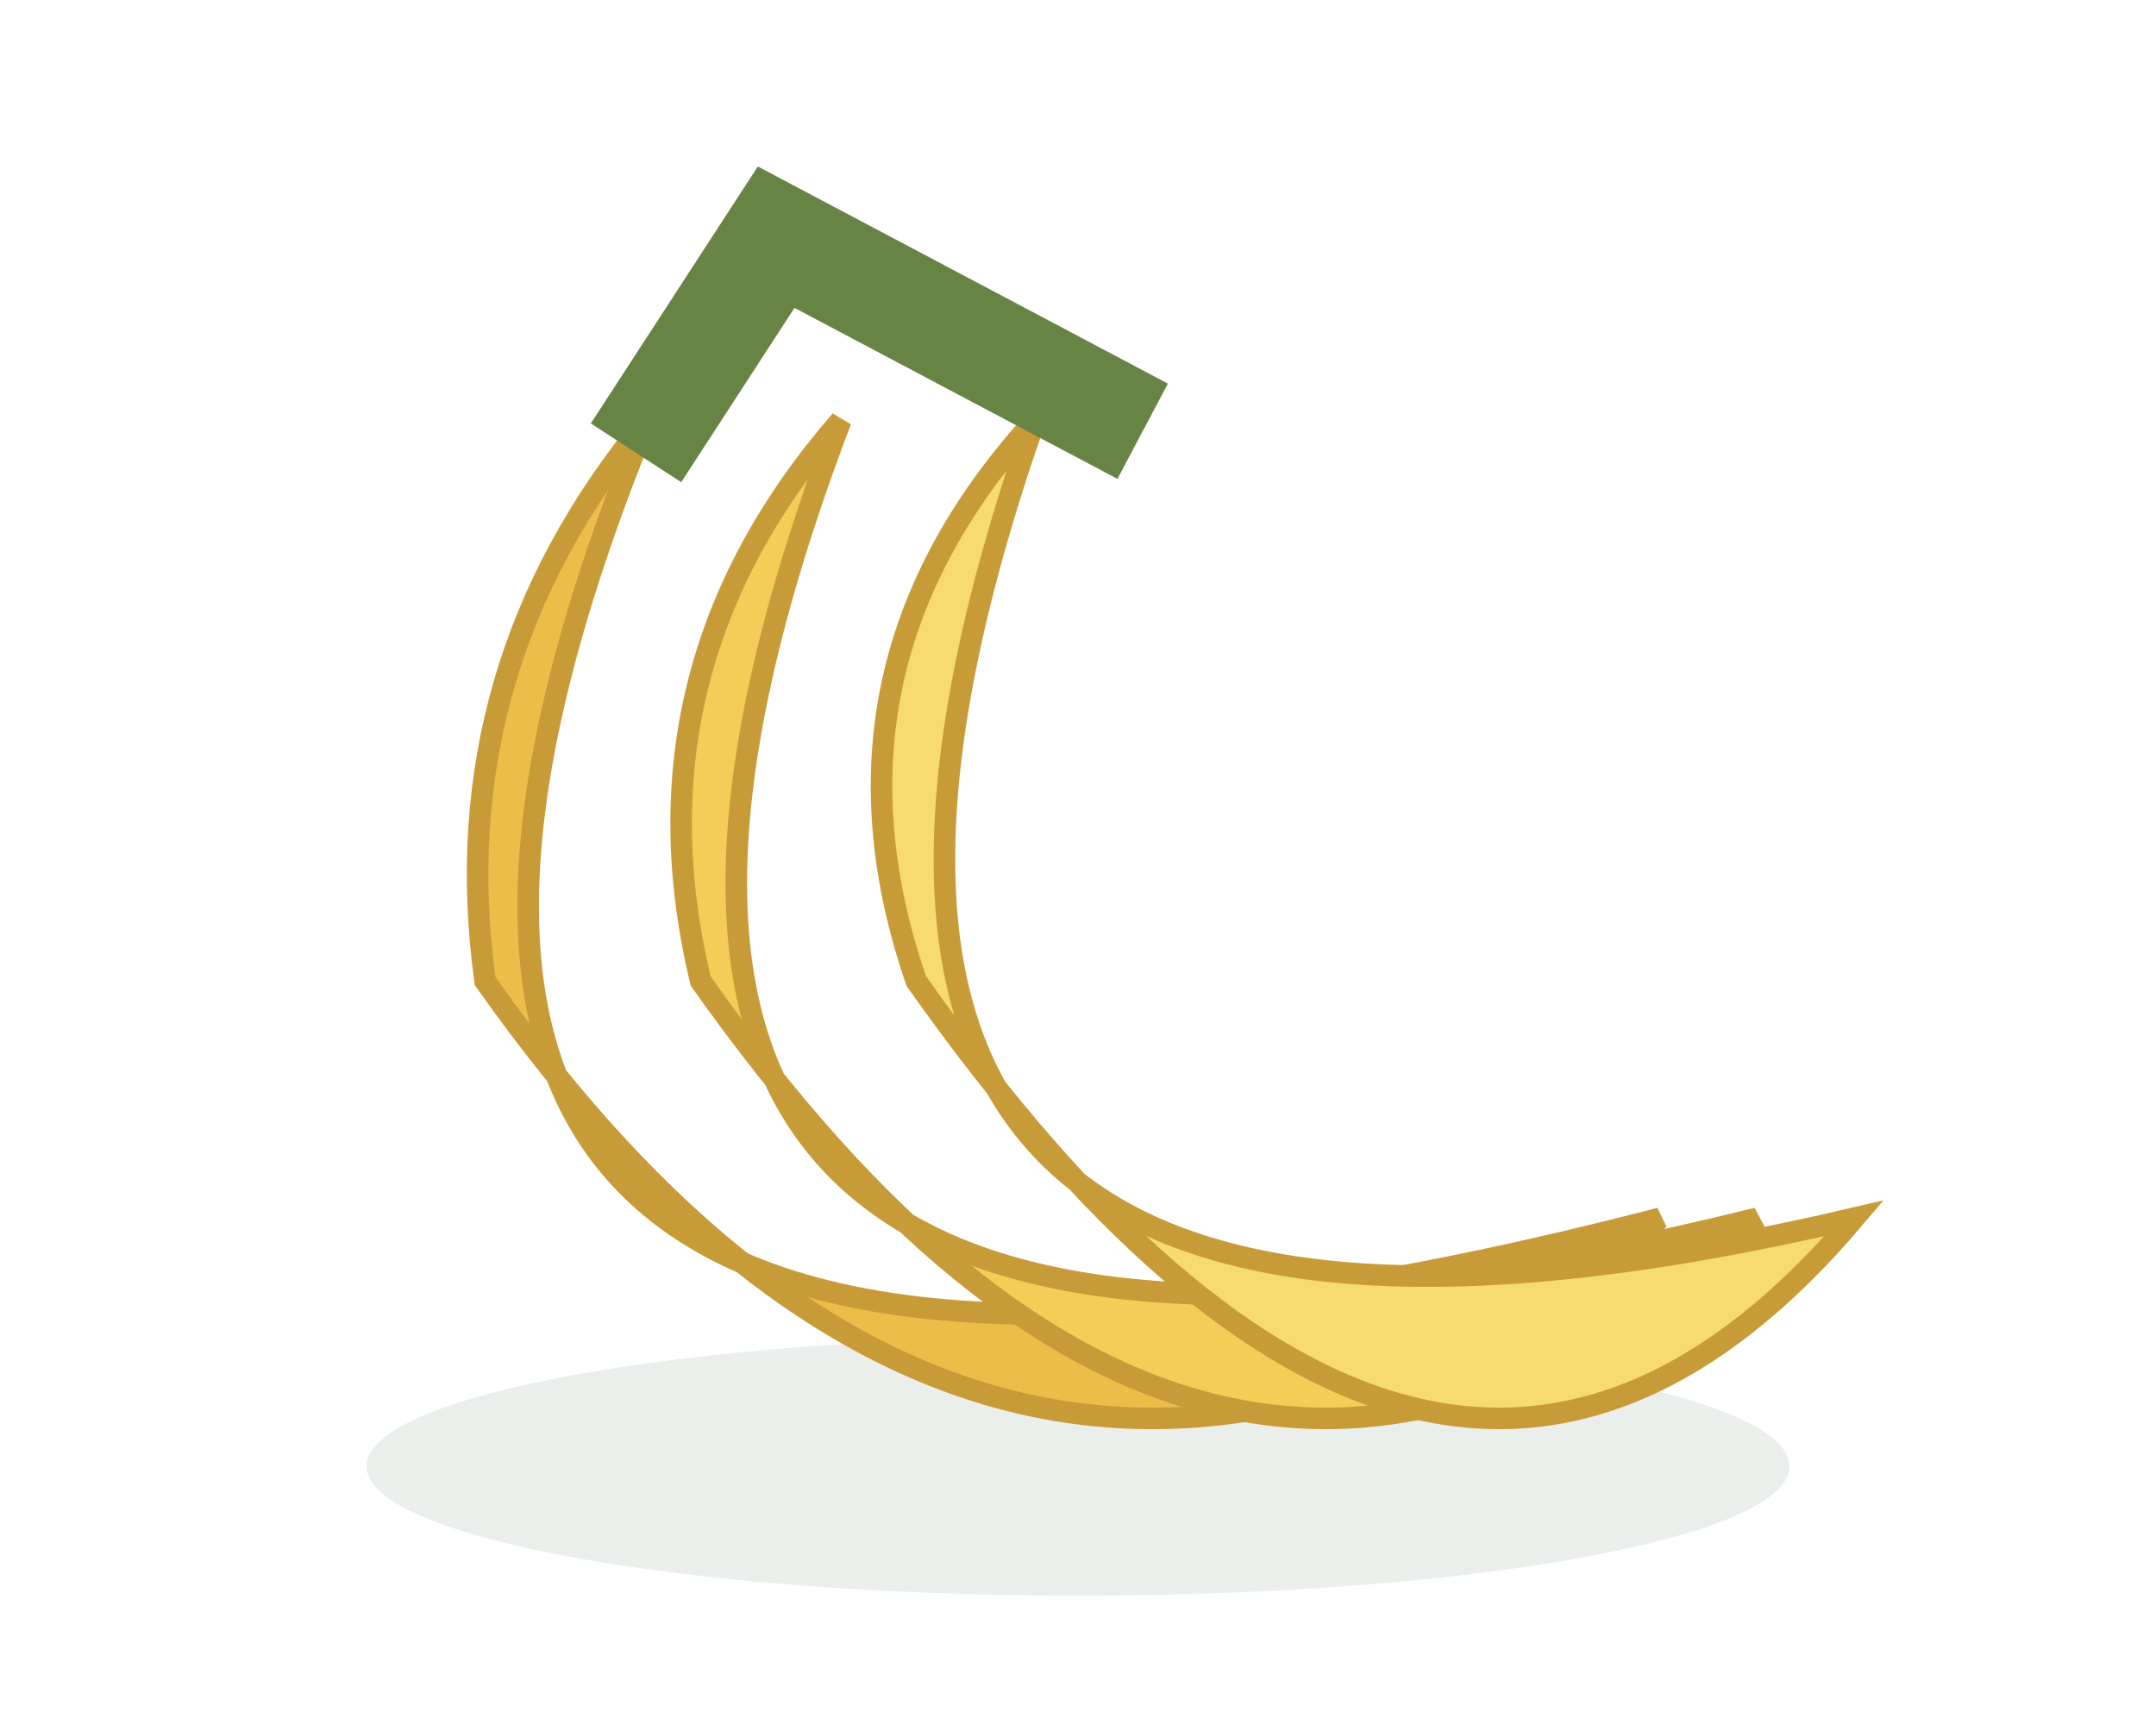
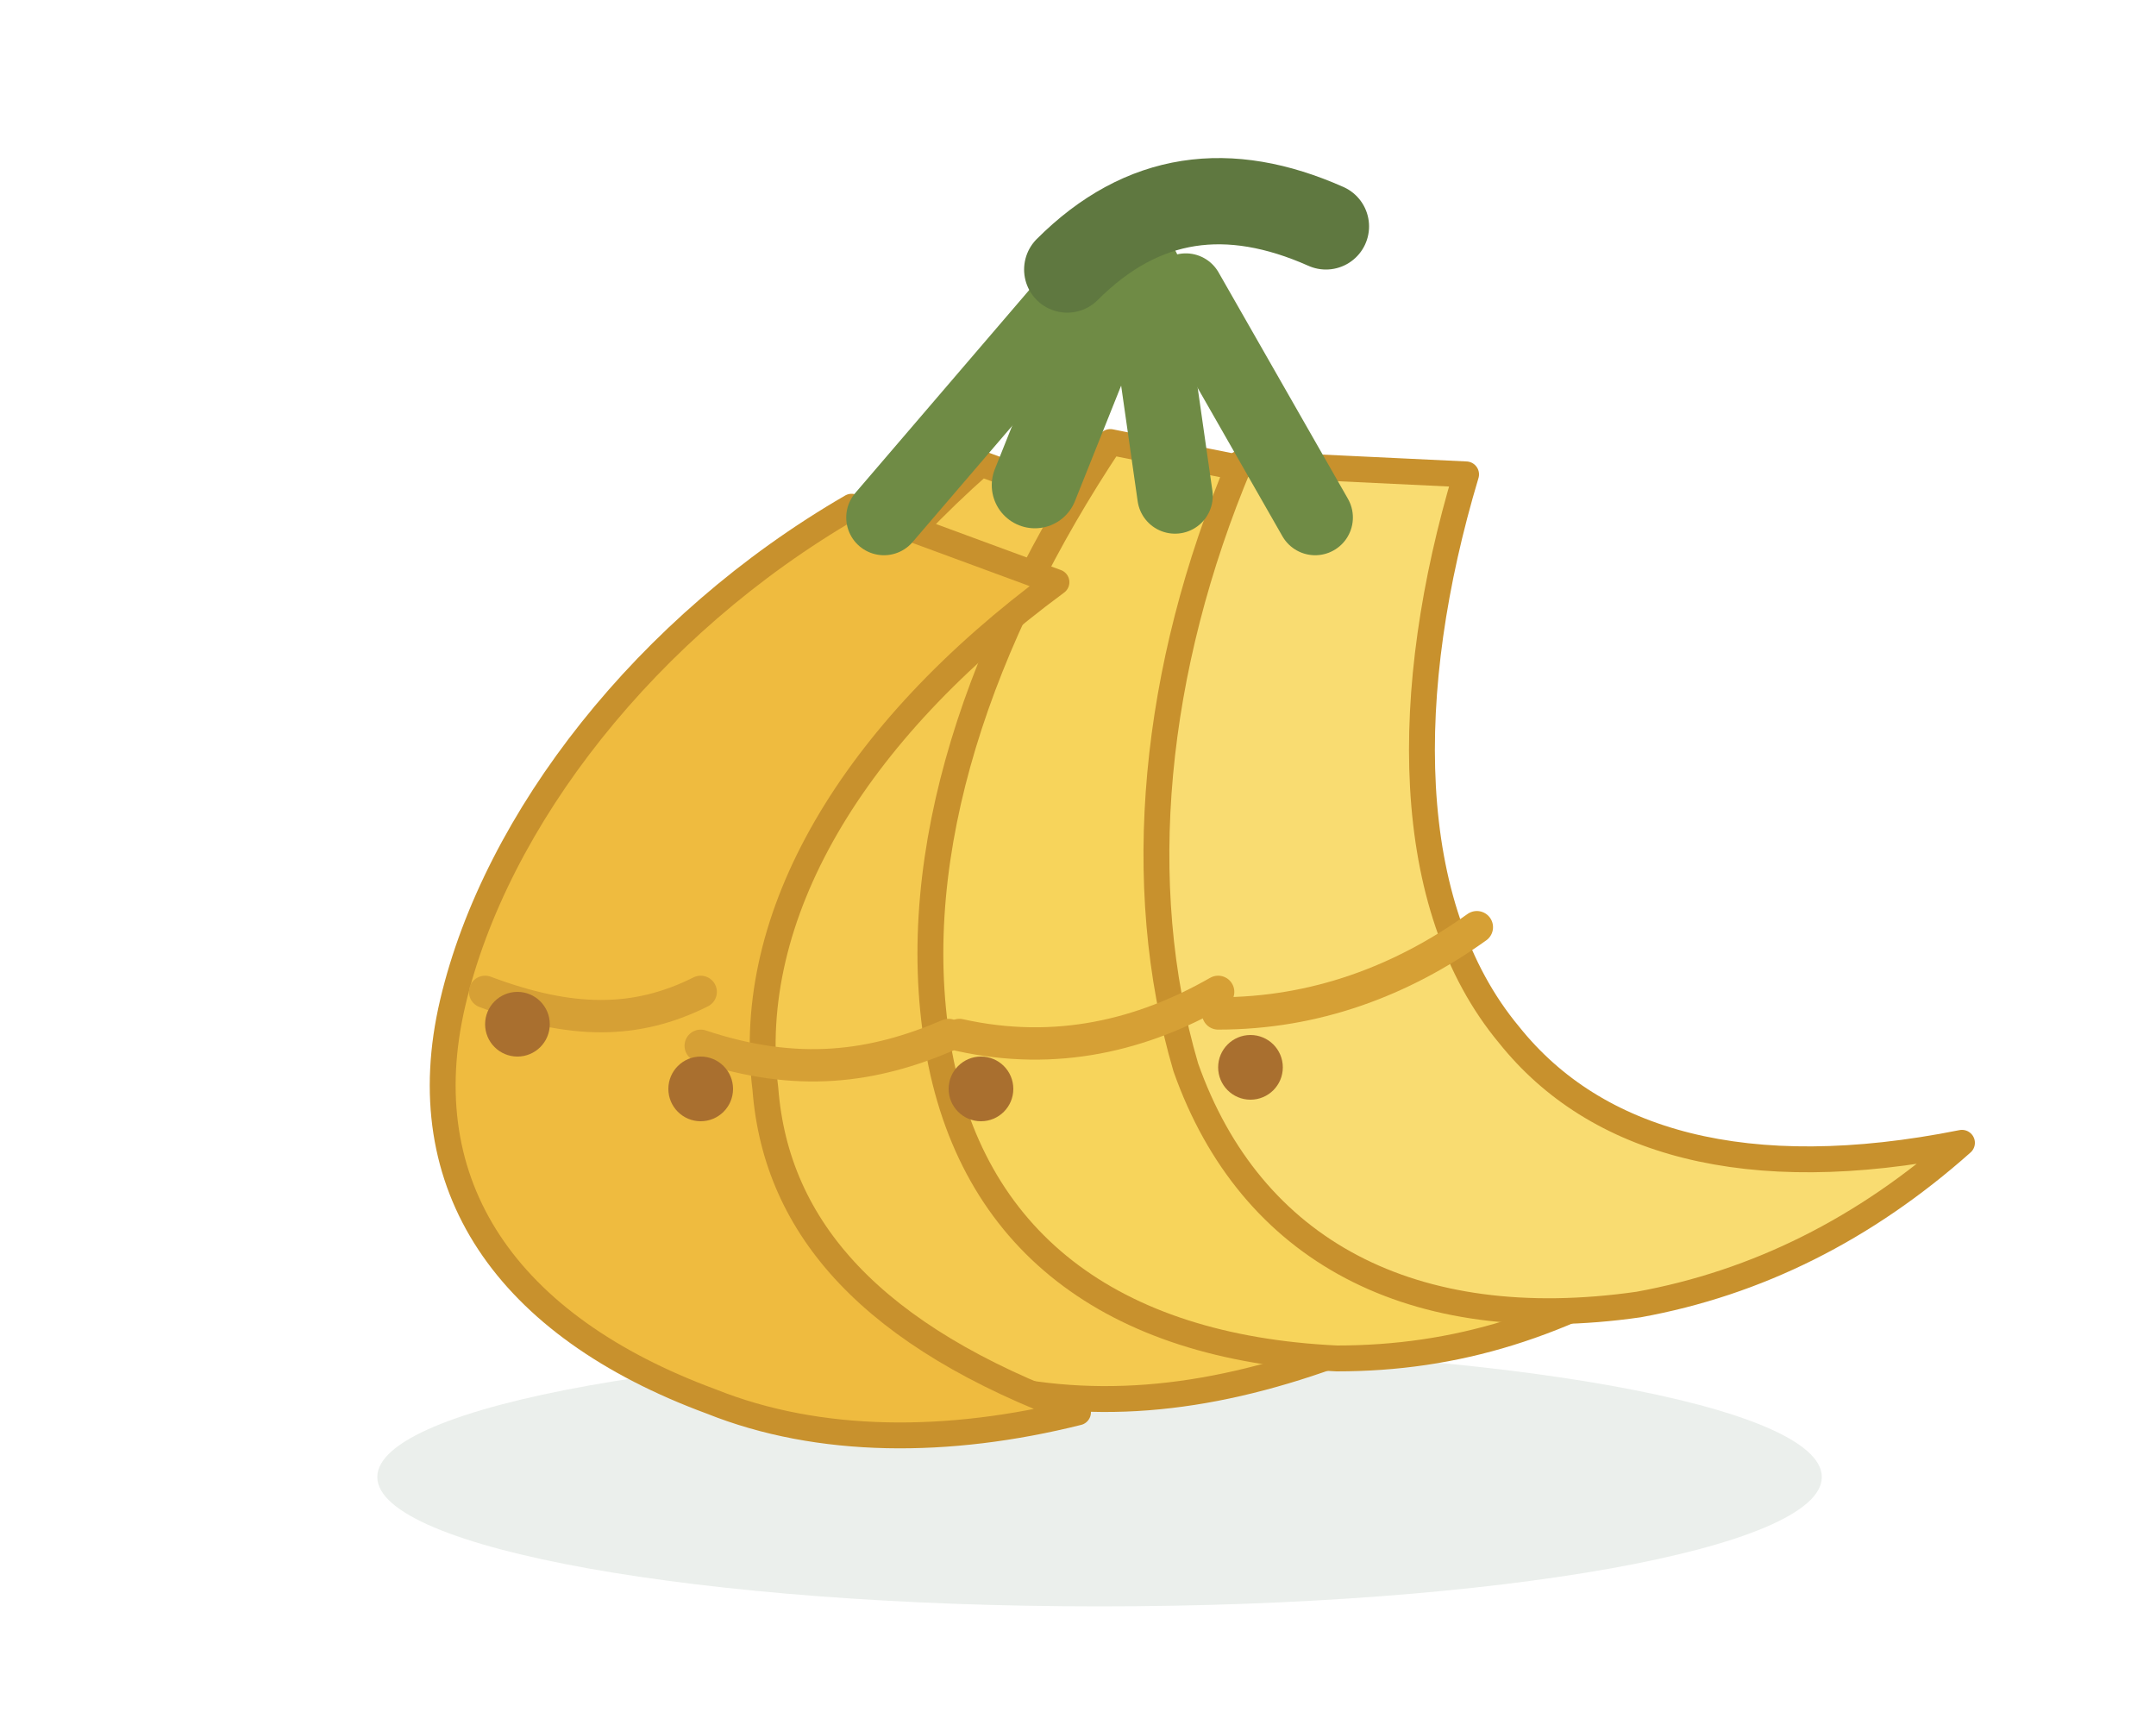
<svg xmlns="http://www.w3.org/2000/svg" width="200" height="160" viewBox="0 0 200 160">
-   <ellipse cx="100" cy="136" rx="66" ry="12" fill="#54785a" opacity=".12" />
-   <path d="M60 39Q15 149 154 113Q93 159 45 91Q41 62 60 39Z" fill="#ebbd49" stroke="#c89b39" stroke-width="2" />
-   <path d="M78 39Q38 144 163 113Q113 159 65 91Q58 62 78 39Z" fill="#f3cd57" stroke="#c89b39" stroke-width="2" />
-   <path d="M96 39Q61 139 172 113Q133 159 85 91Q75 62 96 39Z" fill="#f8da73" stroke="#c89b39" stroke-width="2" />
-   <path d="M59 42l13-20 34 18" stroke="#678445" stroke-width="10" fill="none" />
+   <ellipse cx="102" cy="137" rx="67" ry="12" fill="#54785a" opacity=".12" />
+   <g stroke="#c8912d" stroke-width="2.4" stroke-linejoin="round">
+     <path d="M91 43C74 58 62 79 62 98c0 17 12 28 32 31 11 2 22 0 34-5-20-3-31-11-35-23-5-15 1-34 17-51Z" fill="#f4c94f" />
+     <path d="M103 41C91 59 84 79 87 97c3 18 16 28 37 29 11 0 21-3 32-10-20 0-33-7-39-18-8-14-5-34 6-53Z" fill="#f7d45b" />
+     <path d="M115 43c-8 19-10 39-5 56 6 17 21 25 42 22 11-2 21-7 30-15-20 4-34 0-42-10-10-12-10-32-4-52Z" fill="#f9dc71" />
+     <path d="M79 47C60 58 46 76 42 93c-4 17 5 30 24 37 10 4 22 4 34 1-19-7-28-17-29-30-2-16 8-33 27-47Z" fill="#efbb3f" />
+   </g>
+   <g fill="none" stroke="#6f8b45" stroke-linecap="round">
+     <path d="M96 45L104 25" stroke-width="8" />
+     <path d="M82 48L100 27" stroke-width="7" />
+     <path d="M109 46L106 25" stroke-width="7" />
+     <path d="M122 48L110 27" stroke-width="7" />
+   </g>
+   <path d="M99 25c7-7 15-8 24-4" fill="none" stroke="#5f7840" stroke-width="8" stroke-linecap="round" />
+   <path d="M45 92c8 3 14 3 20 0" fill="none" stroke="#d6a035" stroke-width="3" stroke-linecap="round" />
+   <path d="M65 97c9 3 16 2 23-1" fill="none" stroke="#d6a035" stroke-width="3" stroke-linecap="round" />
+   <path d="M89 96c9 2 17 0 24-4" fill="none" stroke="#d6a035" stroke-width="3" stroke-linecap="round" />
+   <path d="M113 94c9 0 17-3 24-8" fill="none" stroke="#d6a035" stroke-width="3" stroke-linecap="round" />
+   <circle cx="48" cy="95" r="3" fill="#a96f2f" />
+   <circle cx="65" cy="101" r="3" fill="#a96f2f" />
+   <circle cx="91" cy="101" r="3" fill="#a96f2f" />
+   <circle cx="116" cy="99" r="3" fill="#a96f2f" />
</svg>
